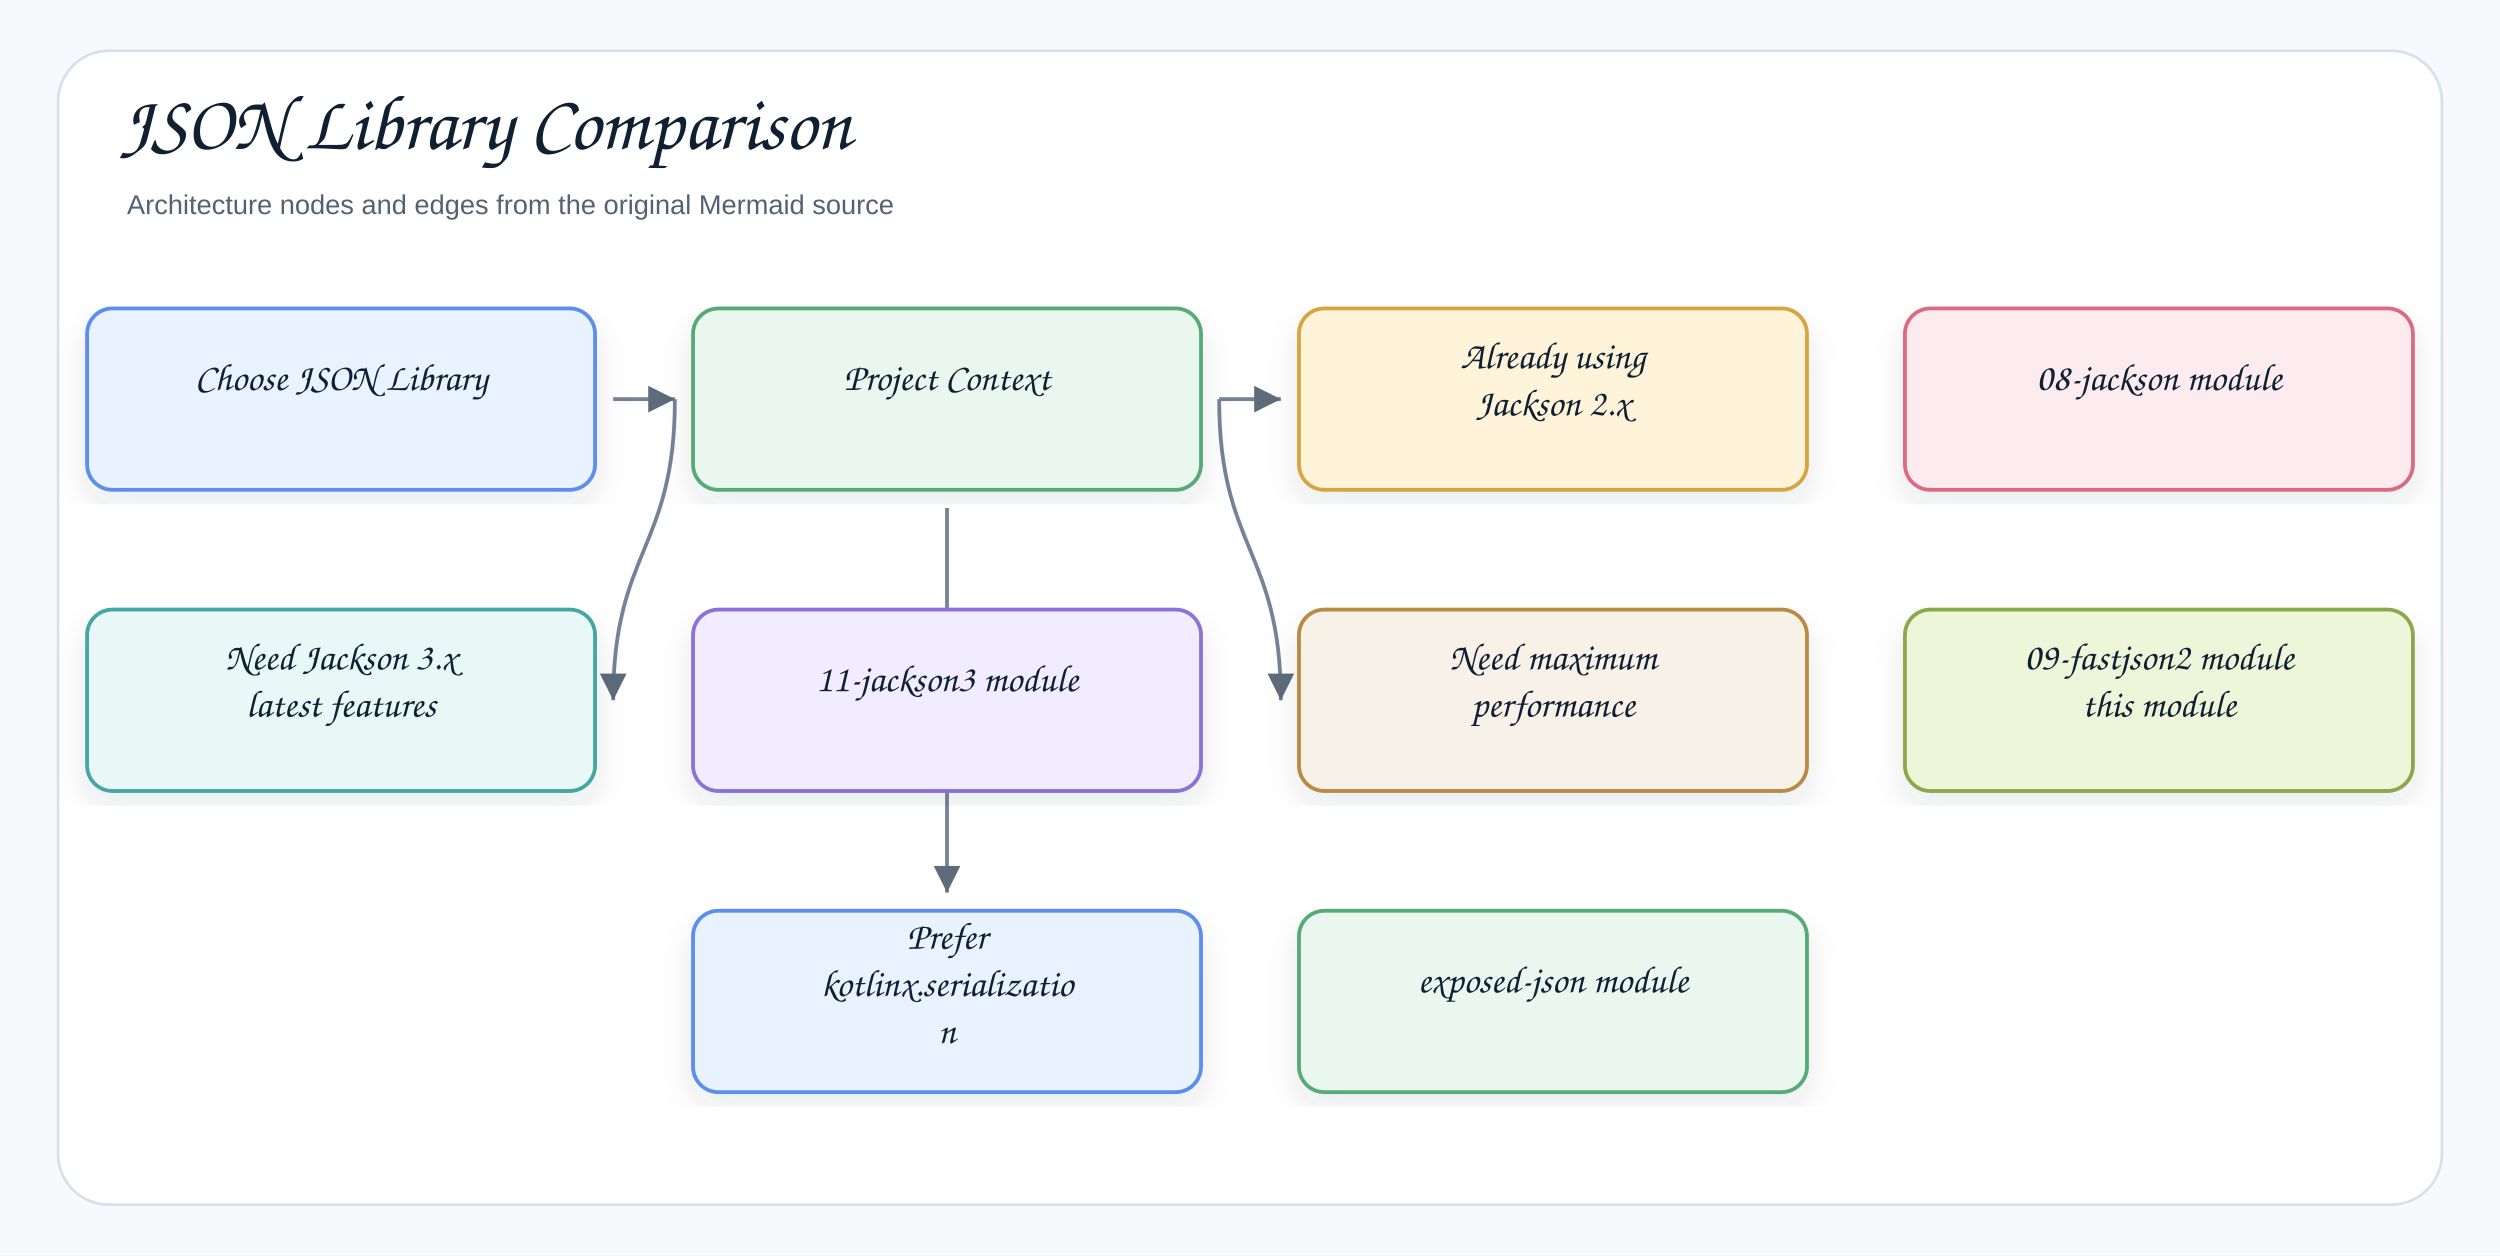
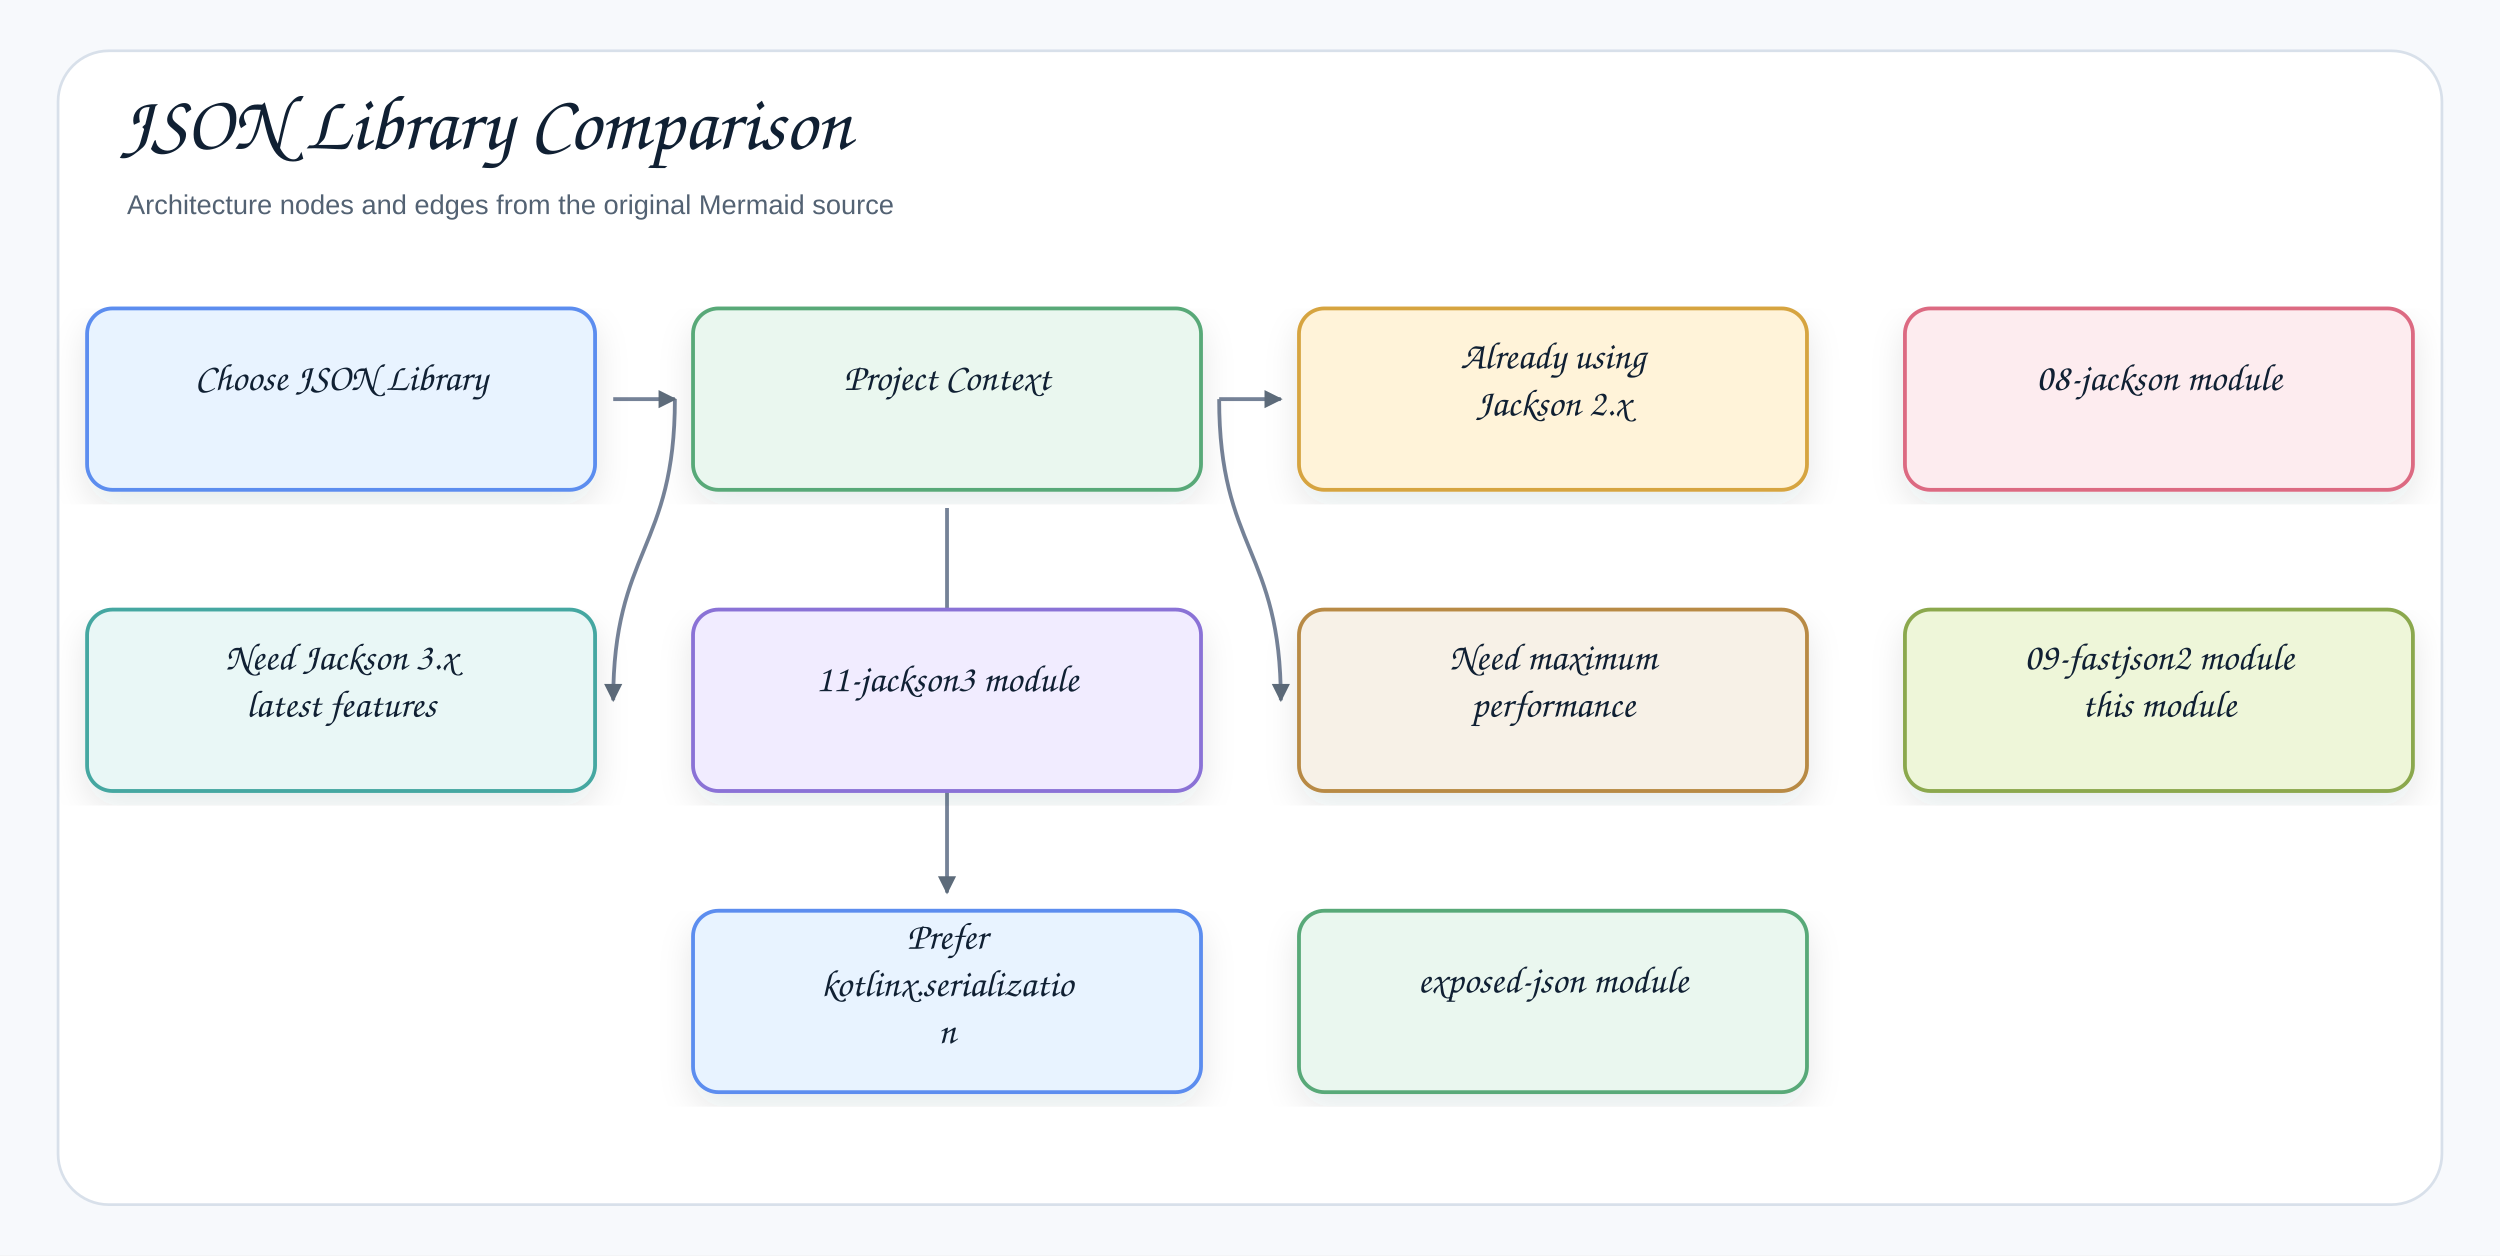
<svg xmlns="http://www.w3.org/2000/svg" width="1378" height="692" viewBox="0 0 1378 692" role="img" aria-label="JSON Library Comparison">
  <defs>
    <filter id="shadow" x="-8%" y="-8%" width="116%" height="116%">
      <feDropShadow dx="0" dy="8" stdDeviation="9" flood-color="#1f2937" flood-opacity="0.10" />
    </filter>
-     <marker id="openArrow" markerWidth="9" markerHeight="9" refX="8" refY="4.5" orient="auto" markerUnits="strokeWidth">
-       <path d="M1,1 L8,4.5 L1,8 Z" fill="#5D6B7A" />
+     <marker id="openArrow" markerUnits="userSpaceOnUse" markerWidth="10" markerHeight="10" refX="9" refY="5" orient="auto">
+       <path d="M 0 0 L 10 5 L 0 10 Z" fill="#5D6B7A" />
    </marker>
-     <marker id="inherit" markerWidth="14" markerHeight="12" refX="12" refY="6" orient="auto" markerUnits="strokeWidth">
-       <path d="M 0 1 L 12 6 L 0 11 Z" fill="#ffffff" stroke="#758297" stroke-width="1.8" />
+     <marker id="inheritArrow" markerUnits="userSpaceOnUse" markerWidth="10" markerHeight="10" refX="9" refY="5" orient="auto">
+       <path d="M 0 0 L 10 5 L 0 10 Z" fill="#ffffff" />
    </marker>
    <style>
    .canvas{fill:#f7f9fc}.frame{fill:#fff;stroke:#d8e0ea;stroke-width:1.5}
    .title{font-family:"Architects Daughter","Comic Sans MS","Comic Sans",cursive;font-size:43px;font-weight:400;fill:#102033}
    .subtitle{font-family:"Comic Sans MS","Comic Sans","Comic Neue",Arial,sans-serif;font-size:15px;font-weight:400;fill:#536273}
    .label{font-family:"Architects Daughter","Comic Sans MS","Comic Sans",cursive;font-size:25px;font-weight:400;fill:#102033}
    .smallLabel{font-family:"Architects Daughter","Comic Sans MS","Comic Sans",cursive;font-size:21px;font-weight:400;fill:#102033}
    .mono{font-family:"Comic Sans MS","Comic Sans","Comic Neue",Arial,sans-serif;font-size:12px;font-weight:400;fill:#102033}
    .small{font-family:"Comic Sans MS","Comic Sans","Comic Neue",Arial,sans-serif;font-size:12px;font-weight:400;fill:#536273}
    .strong{font-family:"Comic Sans MS","Comic Sans","Comic Neue",Arial,sans-serif;font-size:13px;font-weight:400;fill:#102033}
    .card{stroke-width:2.1;filter:url(#shadow)}.compartment{stroke-width:1.5;fill:none}
    .line{stroke:#758297;stroke-width:2.1;fill:none;marker-end:url(#openArrow)}
    .plainLine{stroke:#758297;stroke-width:2.1;fill:none}
    .dashed{stroke:#758297;stroke-width:2.1;stroke-dasharray:7 6;fill:none;marker-end:url(#openArrow)}
-     .inheritLine{stroke:#758297;stroke-width:2.2;fill:none;marker-end:url(#inherit)}
-     .implLine{stroke:#758297;stroke-width:2.2;stroke-dasharray:8 7;fill:none;marker-end:url(#inherit)}
+     .inheritLine{stroke:#758297;stroke-width:2.2;fill:none;marker-end:url(#inheritArrow)}
+     .implLine{stroke:#758297;stroke-width:2.2;stroke-dasharray:8 7;fill:none;marker-end:url(#inheritArrow)}
  </style>
  </defs>
  <rect class="canvas" width="1378" height="692" />
  <rect class="frame" x="32" y="28" width="1314" height="636" rx="28" />
  <text class="title" x="66" y="82">JSON Library Comparison</text>
  <text class="subtitle" x="70" y="118">Architecture nodes and edges from the original Mermaid source</text>
-   <path class="line" d="M522 280 C522 386 522 386 522 492" />
-   <path class="line" d="M672 220 C672 303 706 303 706 386" />
-   <path class="line" d="M372 220 C372 303 338 303 338 386" />
-   <path class="line" d="M672 220 C672 220 706 220 706 220" />
-   <path class="line" d="M338 220 C338 220 372 220 372 220" />
+   <path class="line" d="M522 280 C522 386 522 386 522 492" data-connector="line" />
+   <path class="line" d="M672 220 C672 303 706 303 706 386" data-connector="line" />
+   <path class="line" d="M372 220 C372 303 338 303 338 386" data-connector="line" />
+   <path class="line" d="M672 220 C672 220 706 220 706 220" data-connector="line" />
+   <path class="line" d="M338 220 C338 220 372 220 372 220" data-connector="line" />
  <g transform="translate(48,170)">
    <rect class="card" x="0" y="0" width="280" height="100" rx="14" fill="#E8F3FF" stroke="#5B8DEF" />
    <text class="smallLabel" x="140" y="45" text-anchor="middle">Choose JSON Library</text>
  </g>
  <g transform="translate(382,170)">
    <rect class="card" x="0" y="0" width="280" height="100" rx="14" fill="#EAF7EF" stroke="#58A978" />
    <text class="smallLabel" x="140" y="45" text-anchor="middle">Project Context</text>
  </g>
  <g transform="translate(716,170)">
    <rect class="card" x="0" y="0" width="280" height="100" rx="14" fill="#FFF3D9" stroke="#D6A441" />
    <text class="smallLabel" x="140" y="33" text-anchor="middle">Already using</text>
    <text class="smallLabel" x="140" y="59" text-anchor="middle">Jackson 2.x</text>
  </g>
  <g transform="translate(1050,170)">
    <rect class="card" x="0" y="0" width="280" height="100" rx="14" fill="#FDECEF" stroke="#DC6B82" />
    <text class="smallLabel" x="140" y="45" text-anchor="middle">08-jackson module</text>
  </g>
  <g transform="translate(48,336)">
    <rect class="card" x="0" y="0" width="280" height="100" rx="14" fill="#E9F7F6" stroke="#45A7A1" />
    <text class="smallLabel" x="140" y="33" text-anchor="middle">Need Jackson 3.x</text>
    <text class="smallLabel" x="140" y="59" text-anchor="middle">latest features</text>
  </g>
  <g transform="translate(382,336)">
    <rect class="card" x="0" y="0" width="280" height="100" rx="14" fill="#F1ECFF" stroke="#8A72D6" />
    <text class="smallLabel" x="140" y="45" text-anchor="middle">11-jackson3 module</text>
  </g>
  <g transform="translate(716,336)">
    <rect class="card" x="0" y="0" width="280" height="100" rx="14" fill="#F7F1E7" stroke="#B88A44" />
    <text class="smallLabel" x="140" y="33" text-anchor="middle">Need maximum</text>
    <text class="smallLabel" x="140" y="59" text-anchor="middle">performance</text>
  </g>
  <g transform="translate(1050,336)">
    <rect class="card" x="0" y="0" width="280" height="100" rx="14" fill="#EEF6D9" stroke="#8BA84D" />
    <text class="smallLabel" x="140" y="33" text-anchor="middle">09-fastjson2 module</text>
    <text class="smallLabel" x="140" y="59" text-anchor="middle">this module</text>
  </g>
  <g transform="translate(382,502)">
    <rect class="card" x="0" y="0" width="280" height="100" rx="14" fill="#E8F3FF" stroke="#5B8DEF" />
    <text class="smallLabel" x="140" y="21" text-anchor="middle">Prefer</text>
    <text class="smallLabel" x="140" y="47" text-anchor="middle">kotlinx.serializatio</text>
    <text class="smallLabel" x="140" y="73" text-anchor="middle">n</text>
  </g>
  <g transform="translate(716,502)">
    <rect class="card" x="0" y="0" width="280" height="100" rx="14" fill="#EAF7EF" stroke="#58A978" />
    <text class="smallLabel" x="140" y="45" text-anchor="middle">exposed-json module</text>
  </g>
</svg>
